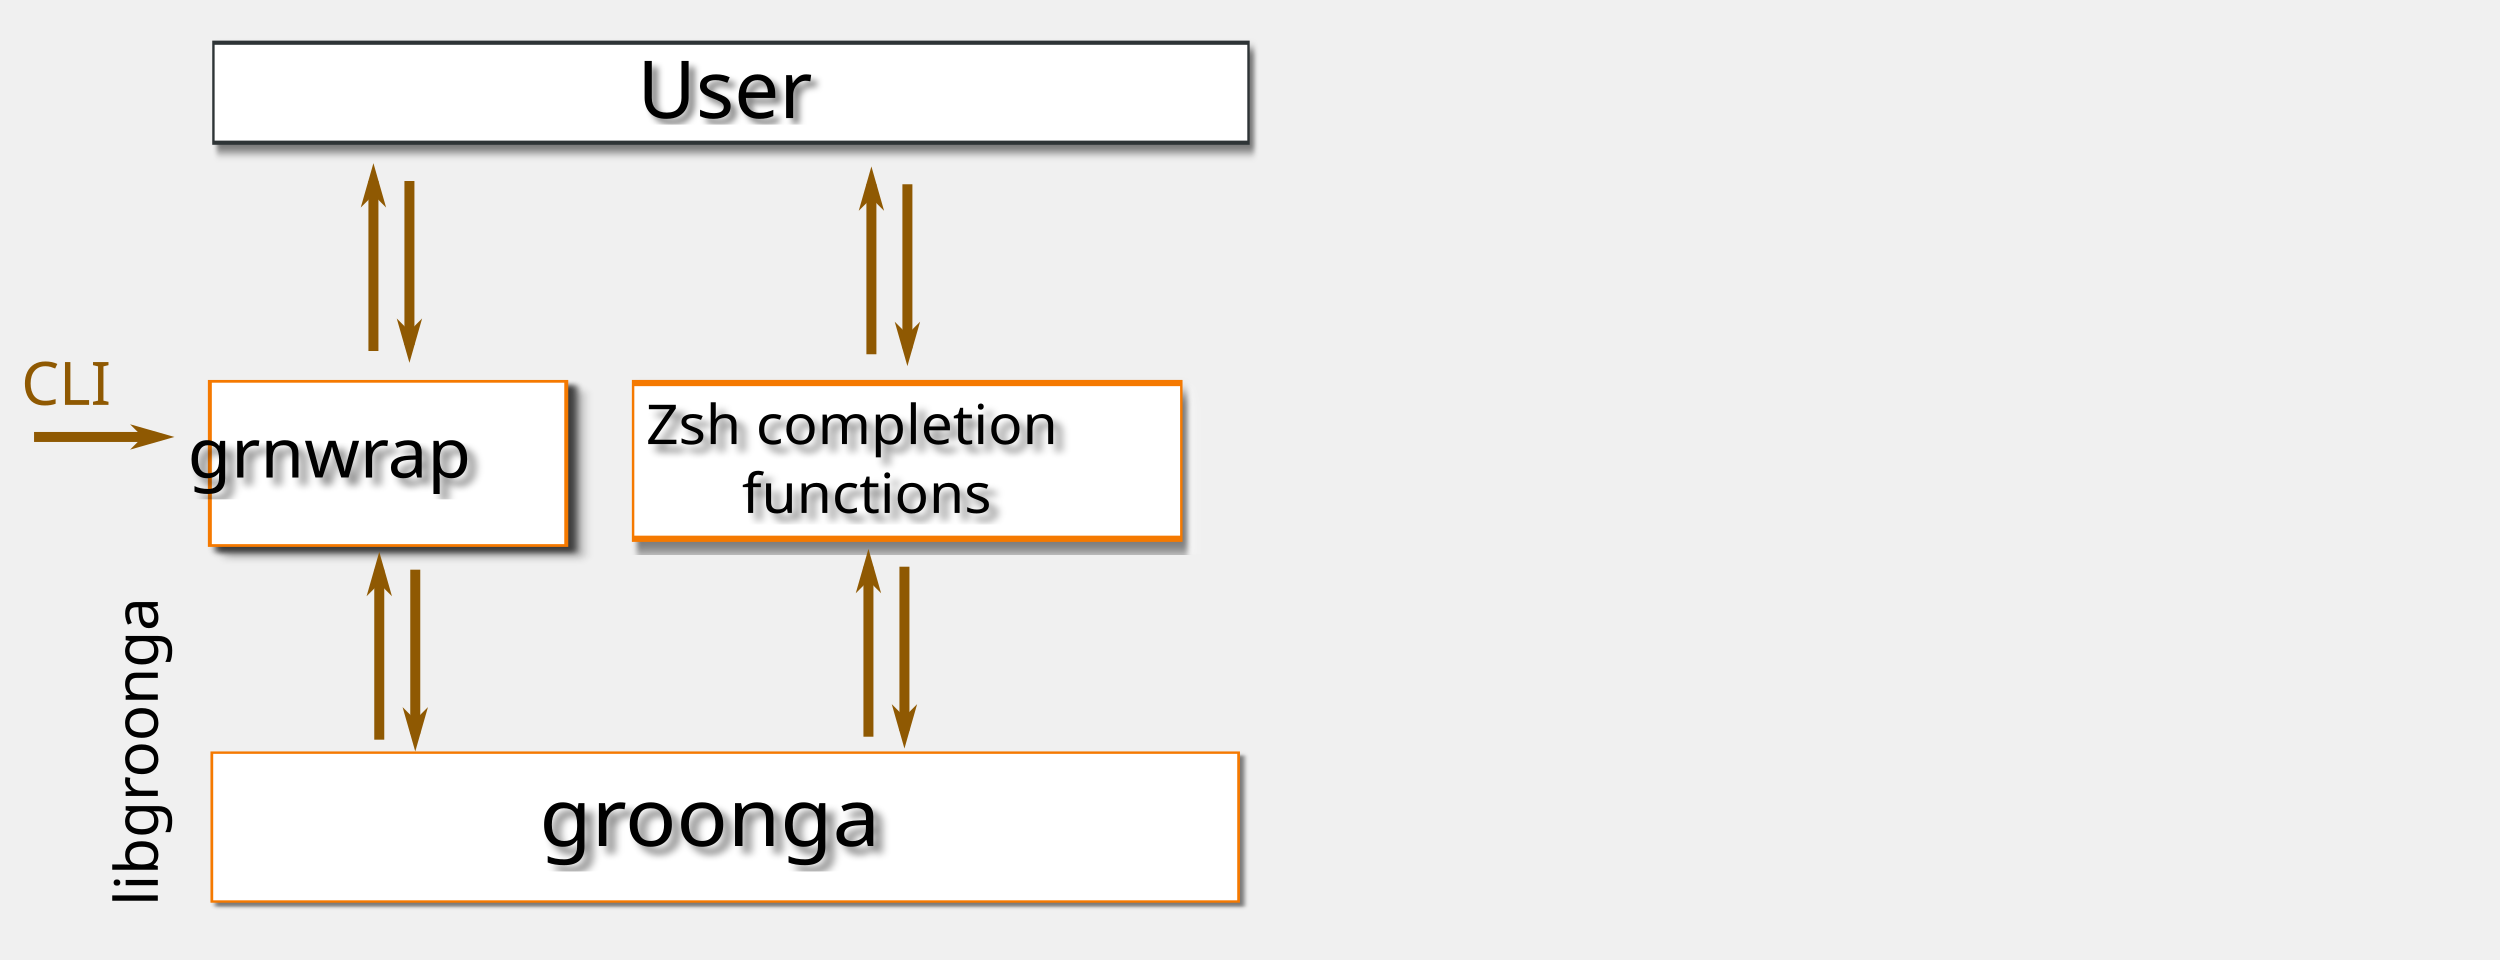
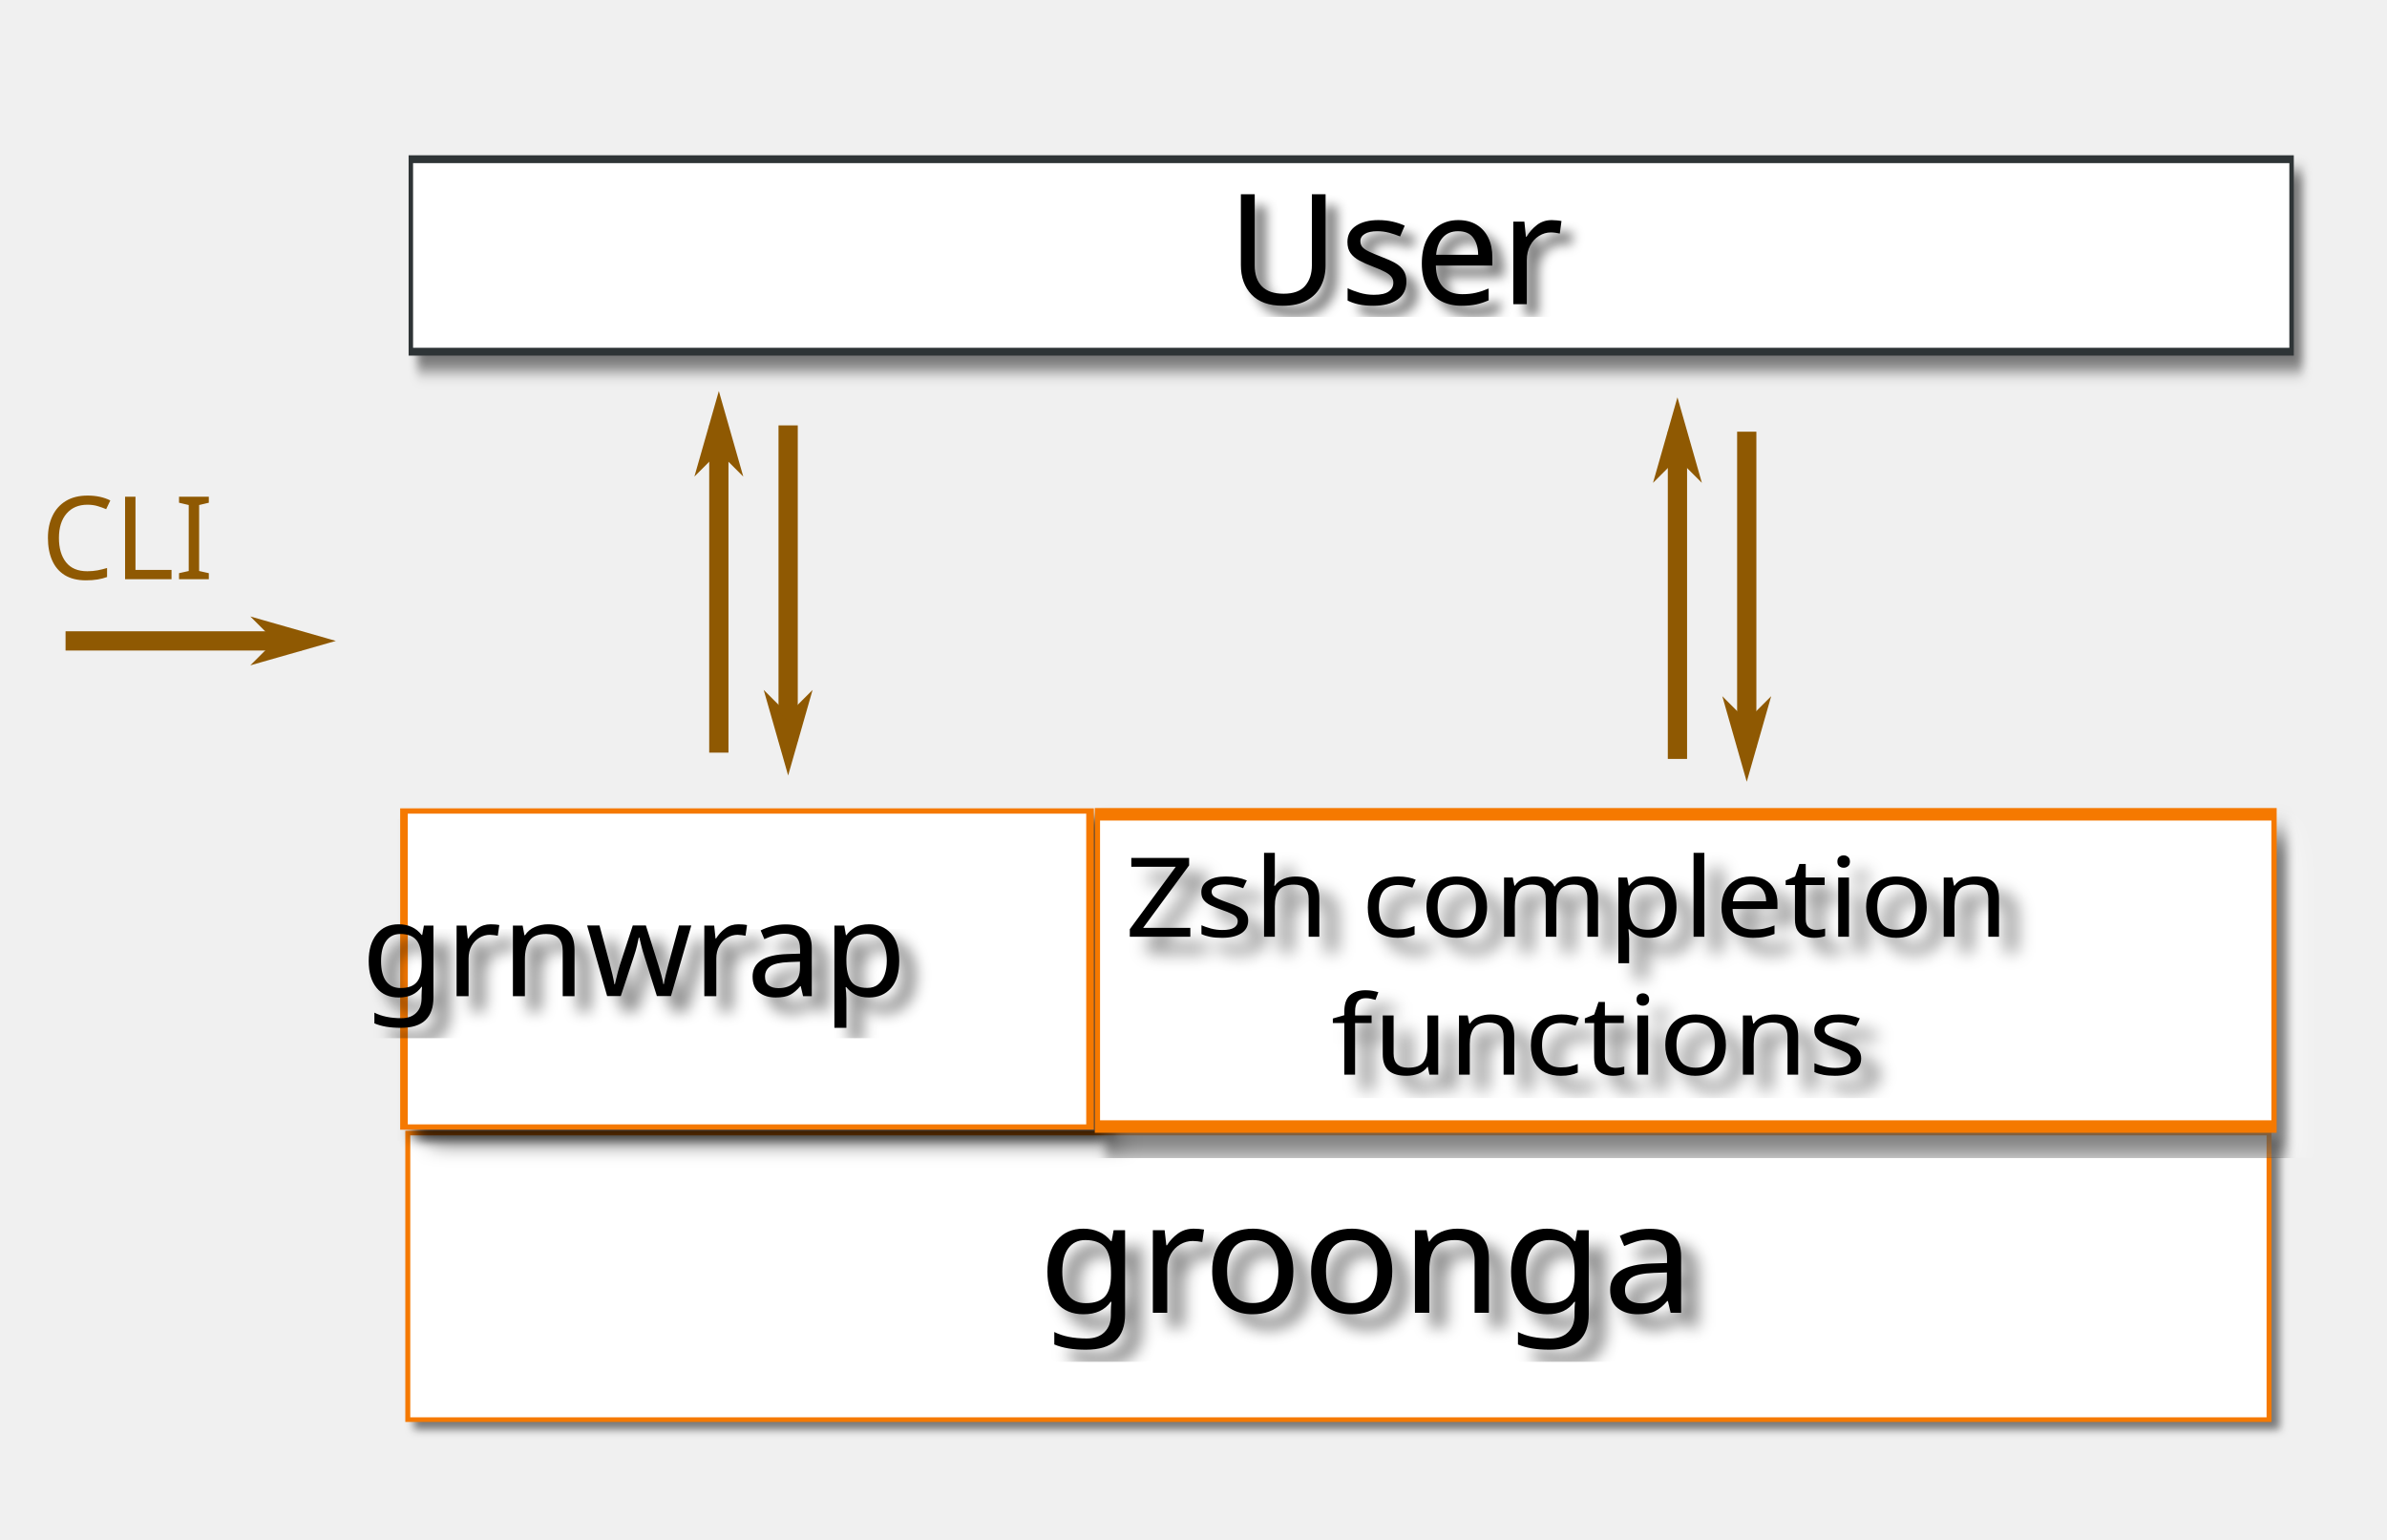
- <svg xmlns="http://www.w3.org/2000/svg" width="1250" height="480" id="svg2" version="1.1">
+ <svg xmlns="http://www.w3.org/2000/svg" width="620" height="400" id="svg2" version="1.1">
  <defs id="defs4">
    <marker orient="auto" refY="0" refX="0" id="Arrow1Send" style="overflow:visible">
      <path id="path4041" d="M 0,0 5,-5 -12.5,0 5,5 0,0 z" style="fill-rule:evenodd;stroke:#000000;stroke-width:1pt;marker-start:none" transform="matrix(-0.2,0,0,-0.2,-1.2,0)" />
    </marker>
    <marker style="overflow:visible" id="Arrow1SendHTTP" refX="0" refY="0" orient="auto">
      <path transform="matrix(-0.2,0,0,-0.2,-1.2,0)" style="fill:#4e9a06;fill-rule:evenodd;stroke:#4e9a06;stroke-width:1pt;marker-start:none" d="M 0,0 5,-5 -12.5,0 5,5 0,0 z" id="path6054" />
    </marker>
    <marker orient="auto" refY="0" refX="0" id="Arrow1SendCLI" style="overflow:visible">
      <path id="path6066" d="M 0,0 5,-5 -12.5,0 5,5 0,0 z" style="fill:#8f5902;fill-rule:evenodd;stroke:#8f5902;stroke-width:1pt;marker-start:none" transform="matrix(-0.2,0,0,-0.2,-1.2,0)" />
    </marker>
    <marker style="overflow:visible" id="Arrow1Sendgqtp" refX="0" refY="0" orient="auto">
      <path transform="matrix(-0.2,0,0,-0.2,-1.2,0)" style="fill:#f57900;fill-rule:evenodd;stroke:#f57900;stroke-width:1pt;marker-start:none" d="M 0,0 5,-5 -12.5,0 5,5 0,0 z" id="path6070" />
    </marker>
    <marker orient="auto" refY="0" refX="0" id="Arrow1SendAPI" style="overflow:visible">
      <path id="path6062" d="M 0,0 5,-5 -12.5,0 5,5 0,0 z" style="fill:#a40000;fill-rule:evenodd;stroke:#a40000;stroke-width:1pt;marker-start:none" transform="matrix(-0.2,0,0,-0.2,-1.2,0)" />
    </marker>
    <marker orient="auto" refY="0" refX="0" id="Arrow1SendSQL" style="overflow:visible">
      <path id="path6058" d="M 0,0 5,-5 -12.5,0 5,5 0,0 z" style="fill:#204a87;fill-rule:evenodd;stroke:#204a87;stroke-width:1pt;marker-start:none" transform="matrix(-0.2,0,0,-0.2,-1.2,0)" />
    </marker>
    <marker orient="auto" refY="0" refX="0" id="Arrow1Lend" style="overflow:visible">
      <path id="path3840" d="M 0,0 5,-5 -12.5,0 5,5 0,0 z" style="fill-rule:evenodd;stroke:#000000;stroke-width:1pt;marker-start:none" transform="matrix(-0.8,0,0,-0.8,-10,0)" />
    </marker>
    <filter id="filter3755" width="1.5" height="1.5" x="-0.25" y="-0.25" color-interpolation-filters="sRGB">
      <feGaussianBlur id="feGaussianBlur3757" in="SourceAlpha" stdDeviation="2" result="blur" />
      <feColorMatrix id="feColorMatrix3759" result="bluralpha" type="matrix" values="1 0 0 0 0 0 1 0 0 0 0 0 1 0 0 0 0 0 0.5 0 " />
      <feOffset id="feOffset3761" in="bluralpha" dx="4" dy="4" result="offsetBlur" />
      <feMerge id="feMerge3763">
        <feMergeNode id="feMergeNode3765" in="offsetBlur" />
        <feMergeNode id="feMergeNode3767" in="SourceGraphic" />
      </feMerge>
    </filter>
    <filter id="filter5131" width="1.5" height="1.5" x="-0.25" y="-0.25" color-interpolation-filters="sRGB">
      <feGaussianBlur id="feGaussianBlur5133" in="SourceAlpha" stdDeviation="2" result="blur" />
      <feColorMatrix id="feColorMatrix5135" result="bluralpha" type="matrix" values="1 0 0 0 0 0 1 0 0 0 0 0 1 0 0 0 0 0 0.5 0 " />
      <feOffset id="feOffset5137" in="bluralpha" dx="4" dy="4" result="offsetBlur" />
      <feMerge id="feMerge5139">
        <feMergeNode id="feMergeNode5141" in="offsetBlur" />
        <feMergeNode id="feMergeNode5143" in="SourceGraphic" />
      </feMerge>
    </filter>
    <filter id="filter5180" width="1.5" height="1.5" x="-0.25" y="-0.25" color-interpolation-filters="sRGB">
      <feGaussianBlur id="feGaussianBlur5182" in="SourceAlpha" stdDeviation="2" result="blur" />
      <feColorMatrix id="feColorMatrix5184" result="bluralpha" type="matrix" values="1 0 0 0 0 0 1 0 0 0 0 0 1 0 0 0 0 0 0.5 0 " />
      <feOffset id="feOffset5186" in="bluralpha" dx="4" dy="4" result="offsetBlur" />
      <feMerge id="feMerge5188">
        <feMergeNode id="feMergeNode5190" in="offsetBlur" />
        <feMergeNode id="feMergeNode5192" in="SourceGraphic" />
      </feMerge>
    </filter>
    <filter id="filter5194" width="1.5" height="1.5" x="-0.25" y="-0.25" color-interpolation-filters="sRGB">
      <feGaussianBlur id="feGaussianBlur5196" in="SourceAlpha" stdDeviation="2" result="blur" />
      <feColorMatrix id="feColorMatrix5198" result="bluralpha" type="matrix" values="1 0 0 0 0 0 1 0 0 0 0 0 1 0 0 0 0 0 0.5 0 " />
      <feOffset id="feOffset5200" in="bluralpha" dx="4" dy="4" result="offsetBlur" />
      <feMerge id="feMerge5202">
        <feMergeNode id="feMergeNode5204" in="offsetBlur" />
        <feMergeNode id="feMergeNode5206" in="SourceGraphic" />
      </feMerge>
    </filter>
    <filter id="filter5222" width="1.5" height="1.5" x="-0.25" y="-0.25" color-interpolation-filters="sRGB">
      <feGaussianBlur id="feGaussianBlur5224" in="SourceAlpha" stdDeviation="2" result="blur" />
      <feColorMatrix id="feColorMatrix5226" result="bluralpha" type="matrix" values="1 0 0 0 0 0 1 0 0 0 0 0 1 0 0 0 0 0 0.5 0 " />
      <feOffset id="feOffset5228" in="bluralpha" dx="4" dy="4" result="offsetBlur" />
      <feMerge id="feMerge5230">
        <feMergeNode id="feMergeNode5232" in="offsetBlur" />
        <feMergeNode id="feMergeNode5234" in="SourceGraphic" />
      </feMerge>
    </filter>
    <filter id="filter5236" width="1.5" height="1.5" x="-0.25" y="-0.25" color-interpolation-filters="sRGB">
      <feGaussianBlur id="feGaussianBlur5238" in="SourceAlpha" stdDeviation="2" result="blur" />
      <feColorMatrix id="feColorMatrix5240" result="bluralpha" type="matrix" values="1 0 0 0 0 0 1 0 0 0 0 0 1 0 0 0 0 0 0.5 0 " />
      <feOffset id="feOffset5242" in="bluralpha" dx="4" dy="4" result="offsetBlur" />
      <feMerge id="feMerge5244">
        <feMergeNode id="feMergeNode5246" in="offsetBlur" />
        <feMergeNode id="feMergeNode5248" in="SourceGraphic" />
      </feMerge>
    </filter>
    <filter id="filter5250" width="1.5" height="1.5" x="-0.25" y="-0.25" color-interpolation-filters="sRGB">
      <feGaussianBlur id="feGaussianBlur5252" in="SourceAlpha" stdDeviation="2" result="blur" />
      <feColorMatrix id="feColorMatrix5254" result="bluralpha" type="matrix" values="1 0 0 0 0 0 1 0 0 0 0 0 1 0 0 0 0 0 0.5 0 " />
      <feOffset id="feOffset5256" in="bluralpha" dx="4" dy="4" result="offsetBlur" />
      <feMerge id="feMerge5258">
        <feMergeNode id="feMergeNode5260" in="offsetBlur" />
        <feMergeNode id="feMergeNode5262" in="SourceGraphic" />
      </feMerge>
    </filter>
    <filter id="filter5268" width="1.5" height="1.5" x="-0.25" y="-0.25" color-interpolation-filters="sRGB">
      <feGaussianBlur id="feGaussianBlur5270" in="SourceAlpha" stdDeviation="2" result="blur" />
      <feColorMatrix id="feColorMatrix5272" result="bluralpha" type="matrix" values="1 0 0 0 0 0 1 0 0 0 0 0 1 0 0 0 0 0 0.5 0 " />
      <feOffset id="feOffset5274" in="bluralpha" dx="4" dy="4" result="offsetBlur" />
      <feMerge id="feMerge5276">
        <feMergeNode id="feMergeNode5278" in="offsetBlur" />
        <feMergeNode id="feMergeNode5280" in="SourceGraphic" />
      </feMerge>
    </filter>
    <clipPath id="clipPath3179" clipPathUnits="userSpaceOnUse">
      <path id="path3181" d="m 0,0 2352.62,0 0,1744 L 0,1744 0,0 z" />
    </clipPath>
    <filter id="filter3347" width="1.5" height="1.5" x="-0.25" y="-0.25" color-interpolation-filters="sRGB">
      <feGaussianBlur id="feGaussianBlur3349" in="SourceAlpha" stdDeviation="2" result="blur" />
      <feColorMatrix id="feColorMatrix3351" result="bluralpha" type="matrix" values="1 0 0 0 0 0 1 0 0 0 0 0 1 0 0 0 0 0 0.5 0 " />
      <feOffset id="feOffset3353" in="bluralpha" dx="4" dy="4" result="offsetBlur" />
      <feMerge id="feMerge3355">
        <feMergeNode id="feMergeNode3357" in="offsetBlur" />
        <feMergeNode id="feMergeNode3359" in="SourceGraphic" />
      </feMerge>
    </filter>
    <filter id="filter4173" width="1.5" height="1.5" x="-0.25" y="-0.25" color-interpolation-filters="sRGB">
      <feGaussianBlur id="feGaussianBlur4175" in="SourceAlpha" stdDeviation="2" result="blur" />
      <feColorMatrix id="feColorMatrix4177" result="bluralpha" type="matrix" values="1 0 0 0 0 0 1 0 0 0 0 0 1 0 0 0 0 0 0.5 0 " />
      <feOffset id="feOffset4179" in="bluralpha" dx="4" dy="4" result="offsetBlur" />
      <feMerge id="feMerge4181">
        <feMergeNode id="feMergeNode4183" in="offsetBlur" />
        <feMergeNode id="feMergeNode4185" in="SourceGraphic" />
      </feMerge>
    </filter>
    <filter id="filter4197" width="1.5" height="1.5" x="-0.25" y="-0.25" color-interpolation-filters="sRGB">
      <feGaussianBlur id="feGaussianBlur4199" in="SourceAlpha" stdDeviation="2" result="blur" />
      <feColorMatrix id="feColorMatrix4201" result="bluralpha" type="matrix" values="1 0 0 0 0 0 1 0 0 0 0 0 1 0 0 0 0 0 0.5 0 " />
      <feOffset id="feOffset4203" in="bluralpha" dx="4" dy="4" result="offsetBlur" />
      <feMerge id="feMerge4205">
        <feMergeNode id="feMergeNode4207" in="offsetBlur" />
        <feMergeNode id="feMergeNode4209" in="SourceGraphic" />
      </feMerge>
    </filter>
    <filter id="filter4276" width="1.5" height="1.5" x="-0.25" y="-0.25" color-interpolation-filters="sRGB">
      <feGaussianBlur id="feGaussianBlur4278" in="SourceAlpha" stdDeviation="2" result="blur" />
      <feColorMatrix id="feColorMatrix4280" result="bluralpha" type="matrix" values="1 0 0 0 0 0 1 0 0 0 0 0 1 0 0 0 0 0 0.5 0 " />
      <feOffset id="feOffset4282" in="bluralpha" dx="4" dy="4" result="offsetBlur" />
      <feMerge id="feMerge4284">
        <feMergeNode id="feMergeNode4286" in="offsetBlur" />
        <feMergeNode id="feMergeNode4288" in="SourceGraphic" />
      </feMerge>
    </filter>
-     <filter id="filter3171" width="1.5" height="1.5" x="-0.25" y="-0.25" color-interpolation-filters="sRGB" style="color-interpolation-filters:sRGB;">
+     <filter id="filter3171" width="1.5" height="1.5" x="-0.25" y="-0.25" color-interpolation-filters="sRGB">
      <feGaussianBlur id="feGaussianBlur3173" in="SourceAlpha" stdDeviation="2" result="blur" />
      <feColorMatrix id="feColorMatrix3175" result="bluralpha" type="matrix" values="1 0 0 0 0 0 1 0 0 0 0 0 1 0 0 0 0 0 0.5 0 " />
      <feOffset id="feOffset3177" in="bluralpha" dx="4" dy="4" result="offsetBlur" />
      <feMerge id="feMerge3179" result="fbSourceGraphic">
        <feMergeNode id="feMergeNode3181" in="offsetBlur" />
        <feMergeNode id="feMergeNode3183" in="SourceGraphic" />
      </feMerge>
      <feColorMatrix result="fbSourceGraphicAlpha" in="fbSourceGraphic" values="0 0 0 -1 0 0 0 0 -1 0 0 0 0 -1 0 0 0 0 1 0" id="feColorMatrix5830" />
      <feFlood id="feFlood5832" flood-opacity="0.5" flood-color="rgb(0,0,0)" result="flood" in="fbSourceGraphic" />
      <feComposite id="feComposite5834" in2="fbSourceGraphic" in="flood" operator="in" result="composite1" />
-       <feGaussianBlur id="feGaussianBlur5836" in="composite" stdDeviation="2" result="blur" />
+       <feGaussianBlur id="feGaussianBlur5836" stdDeviation="2" result="blur" />
      <feOffset id="feOffset5838" dx="4" dy="4" result="offset" />
      <feComposite id="feComposite5840" in2="offset" in="fbSourceGraphic" operator="over" result="composite2" />
    </filter>
    <filter id="filter3185" width="1.5" height="1.5" x="-0.25" y="-0.25" color-interpolation-filters="sRGB">
      <feGaussianBlur id="feGaussianBlur3187" in="SourceAlpha" stdDeviation="2" result="blur" />
      <feColorMatrix id="feColorMatrix3189" result="bluralpha" type="matrix" values="1 0 0 0 0 0 1 0 0 0 0 0 1 0 0 0 0 0 0.5 0 " />
      <feOffset id="feOffset3191" in="bluralpha" dx="4" dy="4" result="offsetBlur" />
      <feMerge id="feMerge3193">
        <feMergeNode id="feMergeNode3195" in="offsetBlur" />
        <feMergeNode id="feMergeNode3197" in="SourceGraphic" />
      </feMerge>
    </filter>
    <filter id="filter4197-3" width="1.5" height="1.5" x="-0.25" y="-0.25" color-interpolation-filters="sRGB">
      <feGaussianBlur id="feGaussianBlur4199-6" in="SourceAlpha" stdDeviation="2" result="blur" />
      <feColorMatrix id="feColorMatrix4201-6" result="bluralpha" type="matrix" values="1 0 0 0 0 0 1 0 0 0 0 0 1 0 0 0 0 0 0.5 0 " />
      <feOffset id="feOffset4203-2" in="bluralpha" dx="4" dy="4" result="offsetBlur" />
      <feMerge id="feMerge4205-9">
        <feMergeNode id="feMergeNode4207-6" in="offsetBlur" />
        <feMergeNode id="feMergeNode4209-4" in="SourceGraphic" />
      </feMerge>
    </filter>
    <marker orient="auto" refY="0" refX="0" id="Arrow1SendAPI-6" style="overflow:visible">
      <path id="path6062-3" d="M 0,0 5,-5 -12.5,0 5,5 0,0 z" style="fill:#a40000;fill-rule:evenodd;stroke:#a40000;stroke-width:1pt;marker-start:none" transform="matrix(-0.2,0,0,-0.2,-1.2,0)" />
    </marker>
    <marker orient="auto" refY="0" refX="0" id="Arrow1SendAPI-9" style="overflow:visible">
      <path id="path6062-6" d="M 0,0 5,-5 -12.5,0 5,5 0,0 z" style="fill:#a40000;fill-rule:evenodd;stroke:#a40000;stroke-width:1pt;marker-start:none" transform="matrix(-0.2,0,0,-0.2,-1.2,0)" />
    </marker>
    <filter id="filter4276-9" width="1.5" height="1.5" x="-0.25" y="-0.25" color-interpolation-filters="sRGB">
      <feGaussianBlur id="feGaussianBlur4278-3" in="SourceAlpha" stdDeviation="2" result="blur" />
      <feColorMatrix id="feColorMatrix4280-2" result="bluralpha" type="matrix" values="1 0 0 0 0 0 1 0 0 0 0 0 1 0 0 0 0 0 0.5 0 " />
      <feOffset id="feOffset4282-5" in="bluralpha" dx="4" dy="4" result="offsetBlur" />
      <feMerge id="feMerge4284-4">
        <feMergeNode id="feMergeNode4286-3" in="offsetBlur" />
        <feMergeNode id="feMergeNode4288-6" in="SourceGraphic" />
      </feMerge>
    </filter>
    <filter id="filter4173-3" width="1.5" height="1.5" x="-0.25" y="-0.25" color-interpolation-filters="sRGB">
      <feGaussianBlur id="feGaussianBlur4175-7" in="SourceAlpha" stdDeviation="2" result="blur" />
      <feColorMatrix id="feColorMatrix4177-9" result="bluralpha" type="matrix" values="1 0 0 0 0 0 1 0 0 0 0 0 1 0 0 0 0 0 0.5 0 " />
      <feOffset id="feOffset4179-5" in="bluralpha" dx="4" dy="4" result="offsetBlur" />
      <feMerge id="feMerge4181-6">
        <feMergeNode id="feMergeNode4183-1" in="offsetBlur" />
        <feMergeNode id="feMergeNode4185-4" in="SourceGraphic" />
      </feMerge>
    </filter>
-     <filter id="filter4831" color-interpolation-filters="sRGB">
-       <feGaussianBlur stdDeviation="0.598" id="feGaussianBlur4833" />
-     </filter>
-     <filter id="filter5806" style="color-interpolation-filters:sRGB;">
+     <filter id="filter5806" color-interpolation-filters="sRGB">
      <feFlood id="feFlood5808" flood-opacity="0.5" flood-color="rgb(0,0,0)" result="flood" />
      <feComposite id="feComposite5810" in2="SourceGraphic" in="flood" operator="in" result="composite1" />
-       <feGaussianBlur id="feGaussianBlur5812" in="composite" stdDeviation="2" result="blur" />
+       <feGaussianBlur id="feGaussianBlur5812" stdDeviation="2" result="blur" />
      <feOffset id="feOffset5814" dx="4" dy="4" result="offset" />
      <feComposite id="feComposite5816" in2="offset" in="SourceGraphic" operator="over" result="composite2" />
    </filter>
-     <filter id="filter5818" style="color-interpolation-filters:sRGB;">
+     <filter id="filter5818" color-interpolation-filters="sRGB">
      <feFlood id="feFlood5820" flood-opacity="0.5" flood-color="rgb(0,0,0)" result="flood" />
      <feComposite id="feComposite5822" in2="SourceGraphic" in="flood" operator="in" result="composite1" />
-       <feGaussianBlur id="feGaussianBlur5824" in="composite" stdDeviation="2" result="blur" />
+       <feGaussianBlur id="feGaussianBlur5824" stdDeviation="2" result="blur" />
      <feOffset id="feOffset5826" dx="4" dy="4" result="offset" />
      <feComposite id="feComposite5828" in2="offset" in="SourceGraphic" operator="over" result="composite2" />
    </filter>
-     <filter id="filter5842" style="color-interpolation-filters:sRGB;">
+     <filter id="filter5842" color-interpolation-filters="sRGB">
      <feFlood id="feFlood5844" flood-opacity="0.5" flood-color="rgb(255,255,255)" result="flood" />
      <feComposite id="feComposite5846" in2="SourceGraphic" in="flood" operator="in" result="composite1" />
-       <feGaussianBlur id="feGaussianBlur5848" in="composite" stdDeviation="2" result="blur" />
+       <feGaussianBlur id="feGaussianBlur5848" stdDeviation="2" result="blur" />
      <feOffset id="feOffset5850" dx="4" dy="4" result="offset" />
      <feComposite id="feComposite5852" in2="offset" in="SourceGraphic" operator="over" result="composite2" />
    </filter>
    <marker orient="auto" refY="0" refX="0" id="Arrow1SendCLI-2" style="overflow:visible">
      <path id="path6066-5" d="M 0,0 5,-5 -12.5,0 5,5 0,0 z" style="fill:#8f5902;fill-rule:evenodd;stroke:#8f5902;stroke-width:1pt;marker-start:none" transform="matrix(-0.2,0,0,-0.2,-1.2,0)" />
    </marker>
    <marker orient="auto" refY="0" refX="0" id="marker5875" style="overflow:visible">
      <path id="path5877" d="M 0,0 5,-5 -12.5,0 5,5 0,0 z" style="fill:#8f5902;fill-rule:evenodd;stroke:#8f5902;stroke-width:1pt;marker-start:none" transform="matrix(-0.2,0,0,-0.2,-1.2,0)" />
    </marker>
    <marker orient="auto" refY="0" refX="0" id="Arrow1SendCLI-26" style="overflow:visible">
      <path id="path6066-8" d="M 0,0 5,-5 -12.5,0 5,5 0,0 z" style="fill:#8f5902;fill-rule:evenodd;stroke:#8f5902;stroke-width:1pt;marker-start:none" transform="matrix(-0.2,0,0,-0.2,-1.2,0)" />
    </marker>
    <marker orient="auto" refY="0" refX="0" id="marker5913" style="overflow:visible">
      <path id="path5915" d="M 0,0 5,-5 -12.5,0 5,5 0,0 z" style="fill:#8f5902;fill-rule:evenodd;stroke:#8f5902;stroke-width:1pt;marker-start:none" transform="matrix(-0.2,0,0,-0.2,-1.2,0)" />
    </marker>
    <marker orient="auto" refY="0" refX="0" id="Arrow1SendCLI-6" style="overflow:visible">
      <path id="path6066-0" d="M 0,0 5,-5 -12.5,0 5,5 0,0 z" style="fill:#8f5902;fill-rule:evenodd;stroke:#8f5902;stroke-width:1pt;marker-start:none" transform="matrix(-0.2,0,0,-0.2,-1.2,0)" />
    </marker>
    <marker orient="auto" refY="0" refX="0" id="marker5951" style="overflow:visible">
      <path id="path5953" d="M 0,0 5,-5 -12.5,0 5,5 0,0 z" style="fill:#8f5902;fill-rule:evenodd;stroke:#8f5902;stroke-width:1pt;marker-start:none" transform="matrix(-0.2,0,0,-0.2,-1.2,0)" />
    </marker>
-     <filter id="filter5977" style="color-interpolation-filters:sRGB;">
+     <filter id="filter5977" color-interpolation-filters="sRGB">
      <feFlood id="feFlood5979" flood-opacity="0.5" flood-color="rgb(0,0,0)" result="flood" />
      <feComposite id="feComposite5981" in2="SourceGraphic" in="flood" operator="in" result="composite1" />
-       <feGaussianBlur id="feGaussianBlur5983" in="composite" stdDeviation="2" result="blur" />
+       <feGaussianBlur id="feGaussianBlur5983" stdDeviation="2" result="blur" />
      <feOffset id="feOffset5985" dx="4" dy="4" result="offset" />
      <feComposite id="feComposite5987" in2="offset" in="SourceGraphic" operator="over" result="composite2" />
    </filter>
-     <filter id="filter5993" style="color-interpolation-filters:sRGB;">
+     <filter id="filter5993" color-interpolation-filters="sRGB">
      <feFlood id="feFlood5995" flood-opacity="0.5" flood-color="rgb(0,0,0)" result="flood" />
      <feComposite id="feComposite5997" in2="SourceGraphic" in="flood" operator="in" result="composite1" />
-       <feGaussianBlur id="feGaussianBlur5999" in="composite" stdDeviation="2" result="blur" />
+       <feGaussianBlur id="feGaussianBlur5999" stdDeviation="2" result="blur" />
      <feOffset id="feOffset6001" dx="4" dy="4" result="offset" />
      <feComposite id="feComposite6003" in2="offset" in="SourceGraphic" operator="over" result="composite2" />
    </filter>
  </defs>
-   <g id="layer1" transform="translate(0,-572.3622)">
-     <rect style="fill:#ffffff;fill-opacity:1;stroke:#f57900;stroke-width:2.414;stroke-miterlimit:4;stroke-opacity:1;stroke-dasharray:none;filter:url(#filter5131)" id="rect2985" width="907.586" height="150" x="105.92" y="873.12" rx="0" ry="0" transform="matrix(0.5656518,0,0,0.4962316,46.00621,515.4155)" />
-     <text xml:space="preserve" style="font-size:30px;font-style:normal;font-weight:normal;line-height:125%;letter-spacing:0px;word-spacing:0px;fill:#000000;fill-opacity:1;stroke:none;font-family:Sans" x="-1025.263" y="78.91" id="text3769" transform="matrix(0,-1,1,0,0,0)">
-       <tspan id="tspan3771" x="-1025.263" y="78.91">libgroonga</tspan>
-     </text>
-     <g id="g5854" transform="translate(-184,0)">
+   <g id="layer1" transform="translate(0,-652.3622)">
+     <rect style="fill:#ffffff;fill-opacity:1;stroke:#f57900;stroke-width:2.414;stroke-miterlimit:4;stroke-opacity:1;stroke-dasharray:none;filter:url(#filter5131)" id="rect2985" width="907.586" height="150" x="105.92" y="873.12" rx="0" ry="0" transform="matrix(0.5326712,0,0,0.4962316,49.49953,513.4155)" />
+     <g id="g5854" transform="translate(-184,100)">
      <rect transform="matrix(0.989996,0,0,0.6898446,184.2851,245.0664)" style="fill:#ffffff;fill-opacity:1;stroke:#f57900;stroke-width:2;stroke-miterlimit:4;stroke-opacity:1;stroke-dasharray:none;filter:url(#filter3171)" id="rect3822" width="180" height="119" x="105.701" y="750.833" />
      <text transform="scale(1.017273,0.9830201)" id="text3824" y="825.141" x="374.417" style="font-size:34.813px;font-style:normal;font-variant:normal;font-weight:normal;font-stretch:normal;text-align:center;line-height:125%;letter-spacing:0px;word-spacing:0px;writing-mode:lr-tb;text-anchor:middle;fill:#000000;fill-opacity:1;stroke:none;filter:url(#filter5806);font-family:Sans;-inkscape-font-specification:Sans" xml:space="preserve">
        <tspan id="tspan3828" y="825.141" x="374.417">grnwrap</tspan>
      </text>
    </g>
-     <g id="g5112" transform="matrix(0.5687173,0,0,1,-121.3431,585.3553)" style="filter:url(#filter3185)">
-       <rect y="8.362" x="401" height="50" width="910" id="rect4480" style="fill:#ffffff;fill-opacity:1;stroke:#2e3436;stroke-width:2.093;stroke-miterlimit:4;stroke-opacity:1;stroke-dasharray:none" ry="0" />
-       <text xml:space="preserve" style="font-size:53.041px;font-style:normal;font-weight:normal;line-height:125%;letter-spacing:0px;word-spacing:0px;fill:#000000;fill-opacity:1;stroke:none;font-family:Sans;filter:url(#filter5993)" x="583.511" y="61.028" id="text5989" transform="scale(1.326025,0.7541335)">
+     <g id="g5112" transform="matrix(0.5687173,0,0,1,-121.3431,685.3553)" style="filter:url(#filter3185)">
+       <rect y="8.362" x="401" height="50" width="858.95" id="rect4480" style="fill:#ffffff;fill-opacity:1;stroke:#2e3436;stroke-width:2.034;stroke-miterlimit:4;stroke-opacity:1;stroke-dasharray:none" ry="0" />
+       <text xml:space="preserve" style="font-size:53.041px;font-style:normal;font-weight:normal;line-height:125%;letter-spacing:0px;word-spacing:0px;fill:#000000;fill-opacity:1;stroke:none;filter:url(#filter5993);font-family:Sans" x="583.511" y="61.028" id="text5989" transform="scale(1.326025,0.7541335)">
        <tspan id="tspan5991" x="583.511" y="61.028">User</tspan>
      </text>
    </g>
-     <g id="g5859" transform="translate(59.29342,5.929342)">
+     <g id="g5859" transform="translate(59.29342,105.9293)">
      <path style="fill:none;stroke:#8f5902;stroke-width:5;stroke-linecap:butt;stroke-linejoin:miter;stroke-miterlimit:4;stroke-opacity:1;stroke-dasharray:none;marker-end:url(#Arrow1SendCLI)" d="m 127.419,741.935 0,-85" id="path3241" />
      <path style="fill:none;stroke:#8f5902;stroke-width:5;stroke-linecap:butt;stroke-linejoin:miter;stroke-miterlimit:4;stroke-opacity:1;stroke-dasharray:none;marker-end:url(#Arrow1SendCLI)" d="m 145.419,656.935 0,82" id="path3243" />
    </g>
-     <text xml:space="preserve" style="font-size:30px;font-style:normal;font-weight:normal;text-align:center;line-height:125%;letter-spacing:0px;word-spacing:0px;text-anchor:middle;fill:#8f5902;fill-opacity:1;stroke:none;font-family:Sans" x="52.545" y="774.809" id="text4460">
-       <tspan id="tspan4462" x="52.545" y="774.809">CLI</tspan>
+     <text xml:space="preserve" style="font-size:30px;font-style:normal;font-weight:normal;text-align:center;line-height:125%;letter-spacing:0px;word-spacing:0px;text-anchor:middle;fill:#8f5902;fill-opacity:1;stroke:none;font-family:Sans" x="52.545" y="802.809" id="text4460">
+       <tspan id="tspan4462" x="52.545" y="802.809">CLI</tspan>
    </text>
-     <path id="path6076" d="m 17.028,790.841 61.283,0" style="fill:none;stroke:#8f5902;stroke-width:5;stroke-linecap:butt;stroke-linejoin:miter;stroke-miterlimit:4;stroke-opacity:1;stroke-dasharray:none;marker-end:url(#Arrow1SendCLI)" />
-     <text xml:space="preserve" style="font-size:41.215px;font-style:normal;font-weight:normal;line-height:125%;letter-spacing:0px;word-spacing:0px;fill:#000000;fill-opacity:1;stroke:none;font-family:Sans;filter:url(#filter5977)" x="261.774" y="1025.579" id="text3793-4" transform="scale(1.030363,0.9705317)">
+     <path id="path6076" d="m 17.028,818.841 61.283,0" style="fill:none;stroke:#8f5902;stroke-width:5;stroke-linecap:butt;stroke-linejoin:miter;stroke-miterlimit:4;stroke-opacity:1;stroke-dasharray:none;marker-end:url(#Arrow1SendCLI)" />
+     <text xml:space="preserve" style="font-size:41.215px;font-style:normal;font-weight:normal;line-height:125%;letter-spacing:0px;word-spacing:0px;fill:#000000;fill-opacity:1;stroke:none;filter:url(#filter5977);font-family:Sans" x="261.774" y="1025.579" id="text3793-4" transform="matrix(1.030363,0,0,0.9705317,0,-2)">
      <tspan id="tspan3795-9" x="261.774" y="1025.579">groonga</tspan>
    </text>
-     <g id="g5800" style="filter:url(#filter5842)" transform="translate(-184,0)">
+     <g id="g5800" style="filter:url(#filter5842)" transform="matrix(1.114938,0,0,1.041586,-273.038,68.23313)">
      <rect transform="matrix(0.6109847,0,0,1.557427,213.1691,-423.8106)" y="762.598" x="470.356" height="50" width="448.637" id="rect3797" style="fill:#ffffff;fill-opacity:1;stroke:#f57900;stroke-width:2;stroke-miterlimit:4;stroke-opacity:1;stroke-dasharray:none;filter:url(#filter5180)" />
      <text transform="scale(1.017273,0.9830201)" id="text3824-8" y="808.135" x="632.359" style="font-size:28px;font-style:normal;font-variant:normal;font-weight:normal;font-stretch:normal;text-align:center;line-height:125%;letter-spacing:0px;word-spacing:0px;writing-mode:lr-tb;text-anchor:middle;fill:#000000;fill-opacity:1;stroke:none;filter:url(#filter5818);font-family:Sans;-inkscape-font-specification:Sans" xml:space="preserve">
        <tspan id="tspan3828-6" y="808.135" x="632.359">Zsh completion</tspan>
        <tspan id="tspan5798" y="843.135" x="632.359">functions</tspan>
      </text>
    </g>
-     <g transform="translate(308.2814,7.560757)" id="g5859-7">
+     <g transform="translate(308.2814,107.5608)" id="g5859-7">
      <path style="fill:none;stroke:#8f5902;stroke-width:5;stroke-linecap:butt;stroke-linejoin:miter;stroke-miterlimit:4;stroke-opacity:1;stroke-dasharray:none;marker-end:url(#Arrow1SendCLI)" d="m 127.419,741.935 0,-85" id="path3241-0" />
      <path style="fill:none;stroke:#8f5902;stroke-width:5;stroke-linecap:butt;stroke-linejoin:miter;stroke-miterlimit:4;stroke-opacity:1;stroke-dasharray:none;marker-end:url(#Arrow1SendCLI)" d="m 145.419,656.935 0,82" id="path3243-2" />
    </g>
-     <g transform="translate(306.7991,198.782)" id="g5859-7-0">
-       <path style="fill:none;stroke:#8f5902;stroke-width:5;stroke-linecap:butt;stroke-linejoin:miter;stroke-miterlimit:4;stroke-opacity:1;stroke-dasharray:none;marker-end:url(#Arrow1SendCLI)" d="m 127.419,741.935 0,-85" id="path3241-0-0" />
-       <path style="fill:none;stroke:#8f5902;stroke-width:5;stroke-linecap:butt;stroke-linejoin:miter;stroke-miterlimit:4;stroke-opacity:1;stroke-dasharray:none;marker-end:url(#Arrow1SendCLI)" d="m 145.419,656.935 0,82" id="path3243-2-5" />
-     </g>
-     <g transform="translate(62.21371,200.2644)" id="g5859-7-0-5">
-       <path style="fill:none;stroke:#8f5902;stroke-width:5;stroke-linecap:butt;stroke-linejoin:miter;stroke-miterlimit:4;stroke-opacity:1;stroke-dasharray:none;marker-end:url(#Arrow1SendCLI)" d="m 127.419,741.935 0,-85" id="path3241-0-0-4" />
-       <path style="fill:none;stroke:#8f5902;stroke-width:5;stroke-linecap:butt;stroke-linejoin:miter;stroke-miterlimit:4;stroke-opacity:1;stroke-dasharray:none;marker-end:url(#Arrow1SendCLI)" d="m 145.419,656.935 0,82" id="path3243-2-5-8" />
-     </g>
  </g>
</svg>
